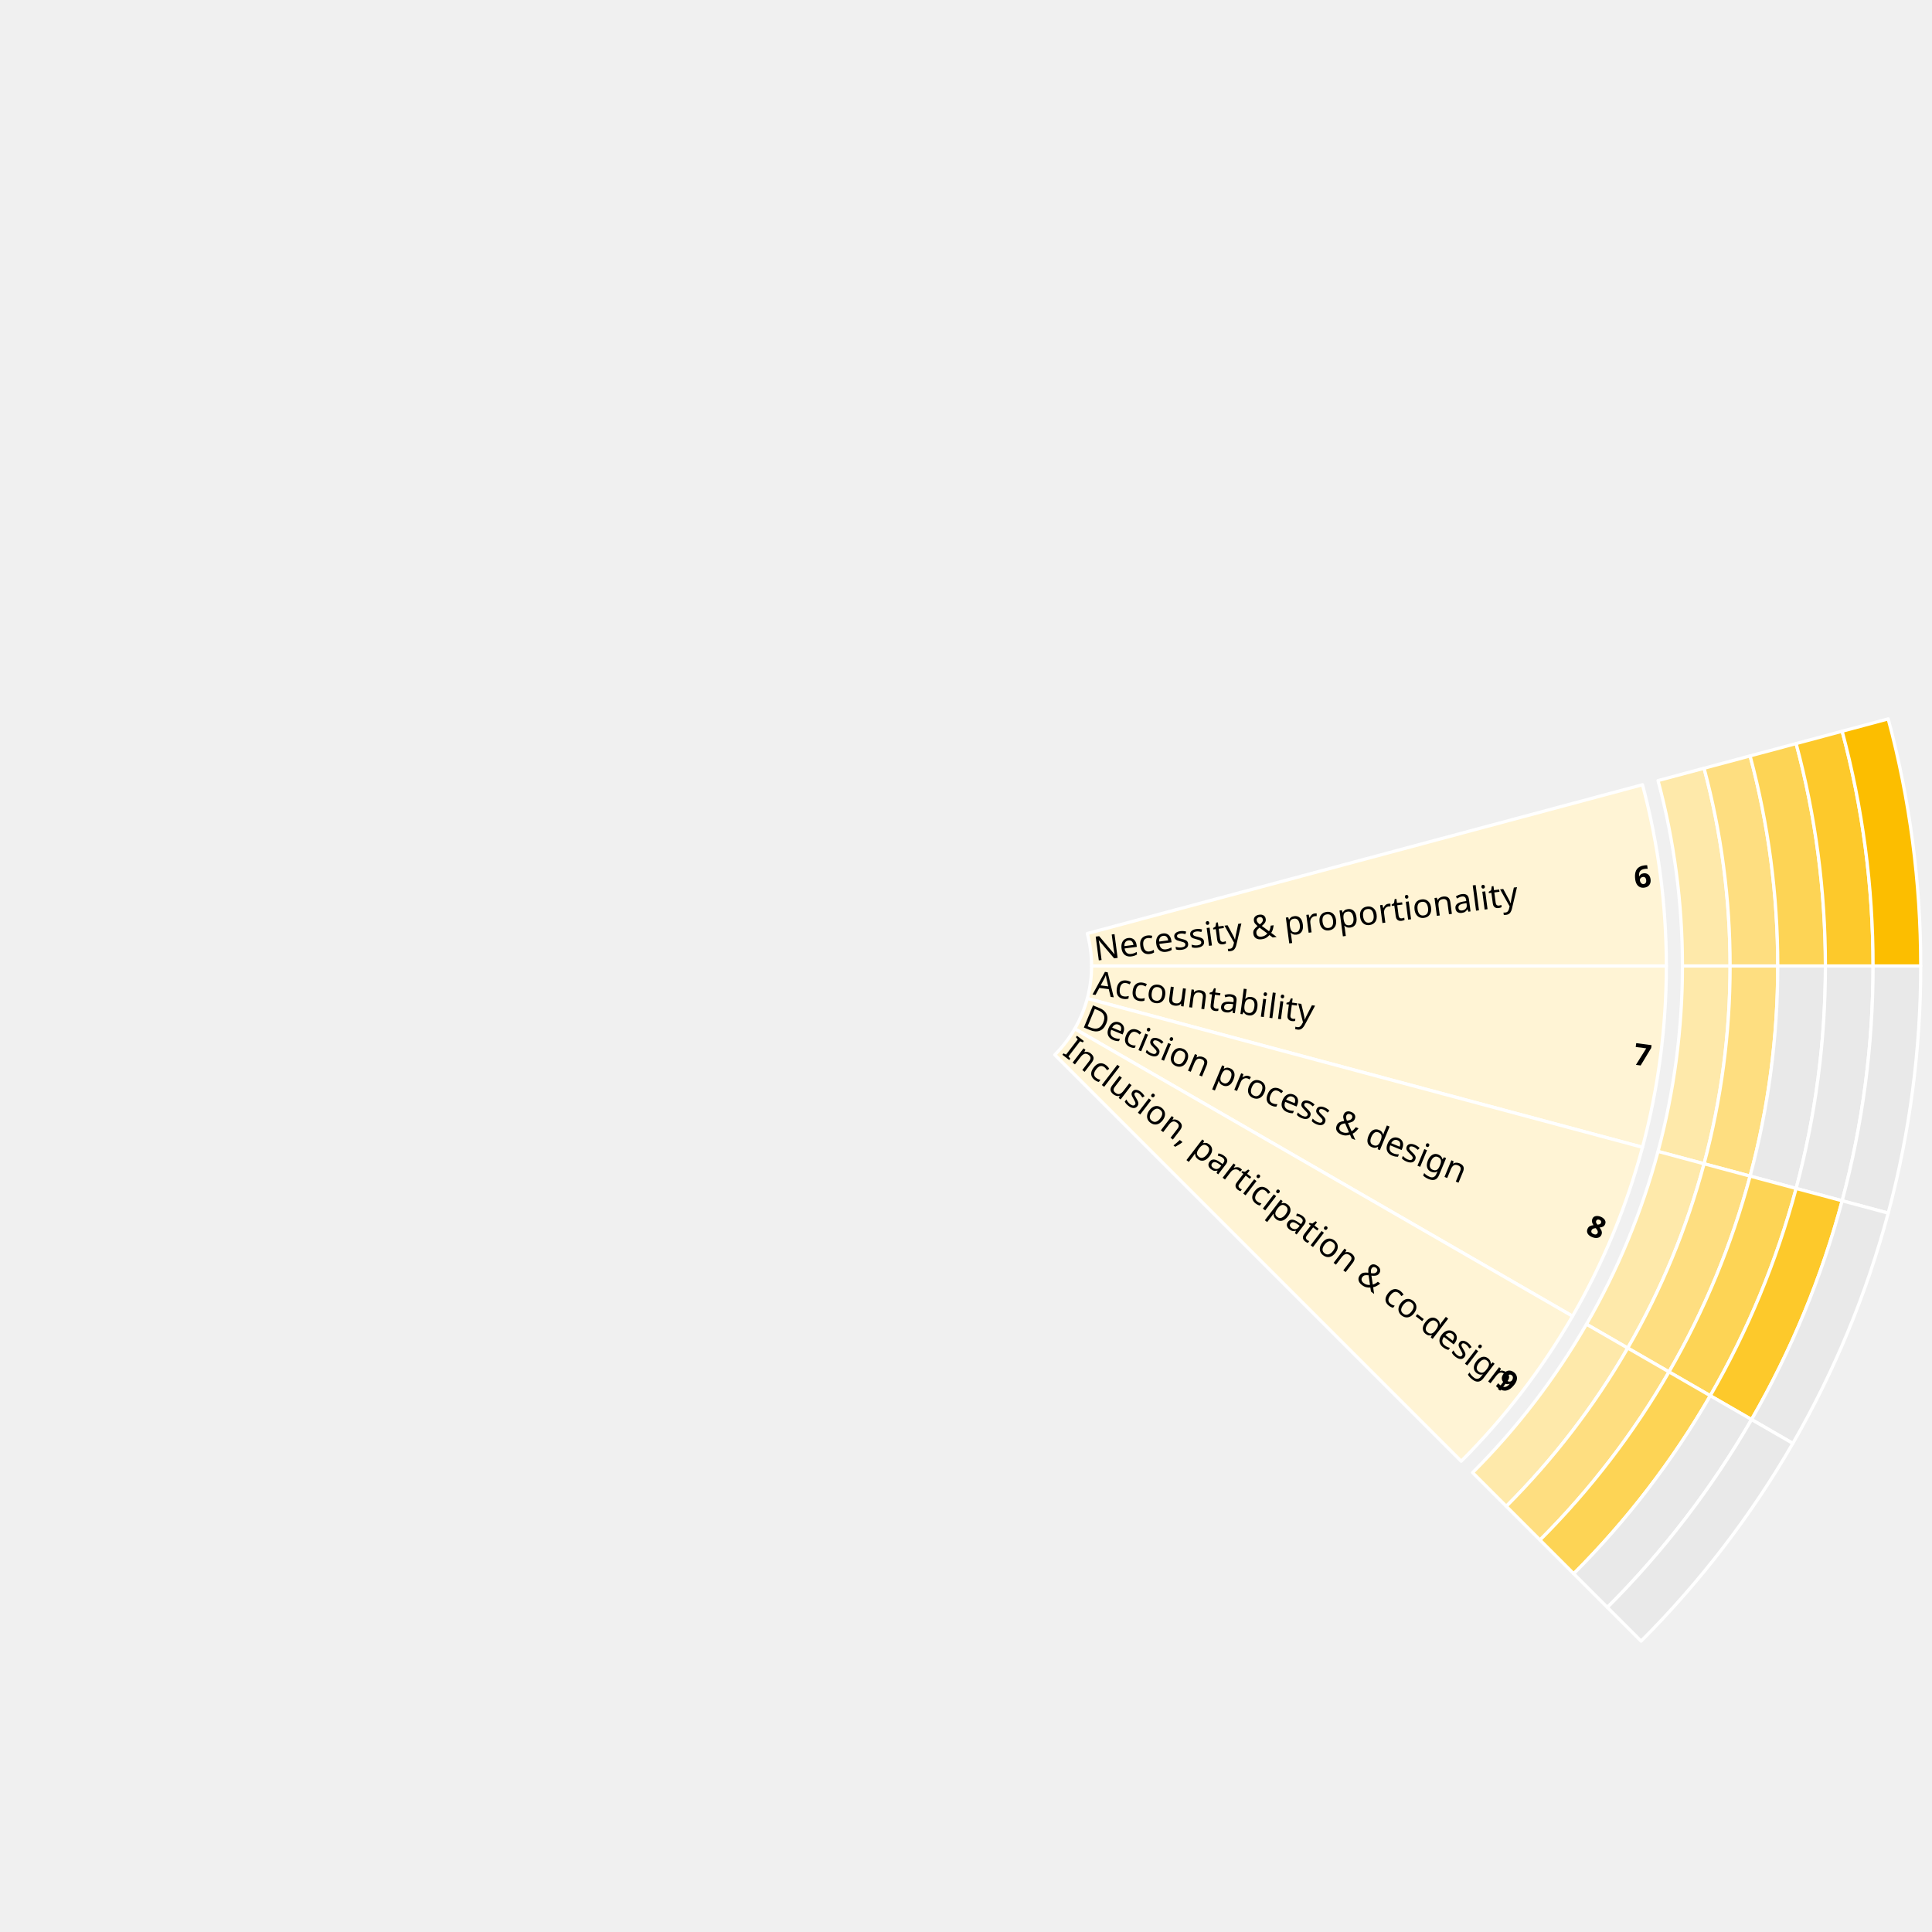
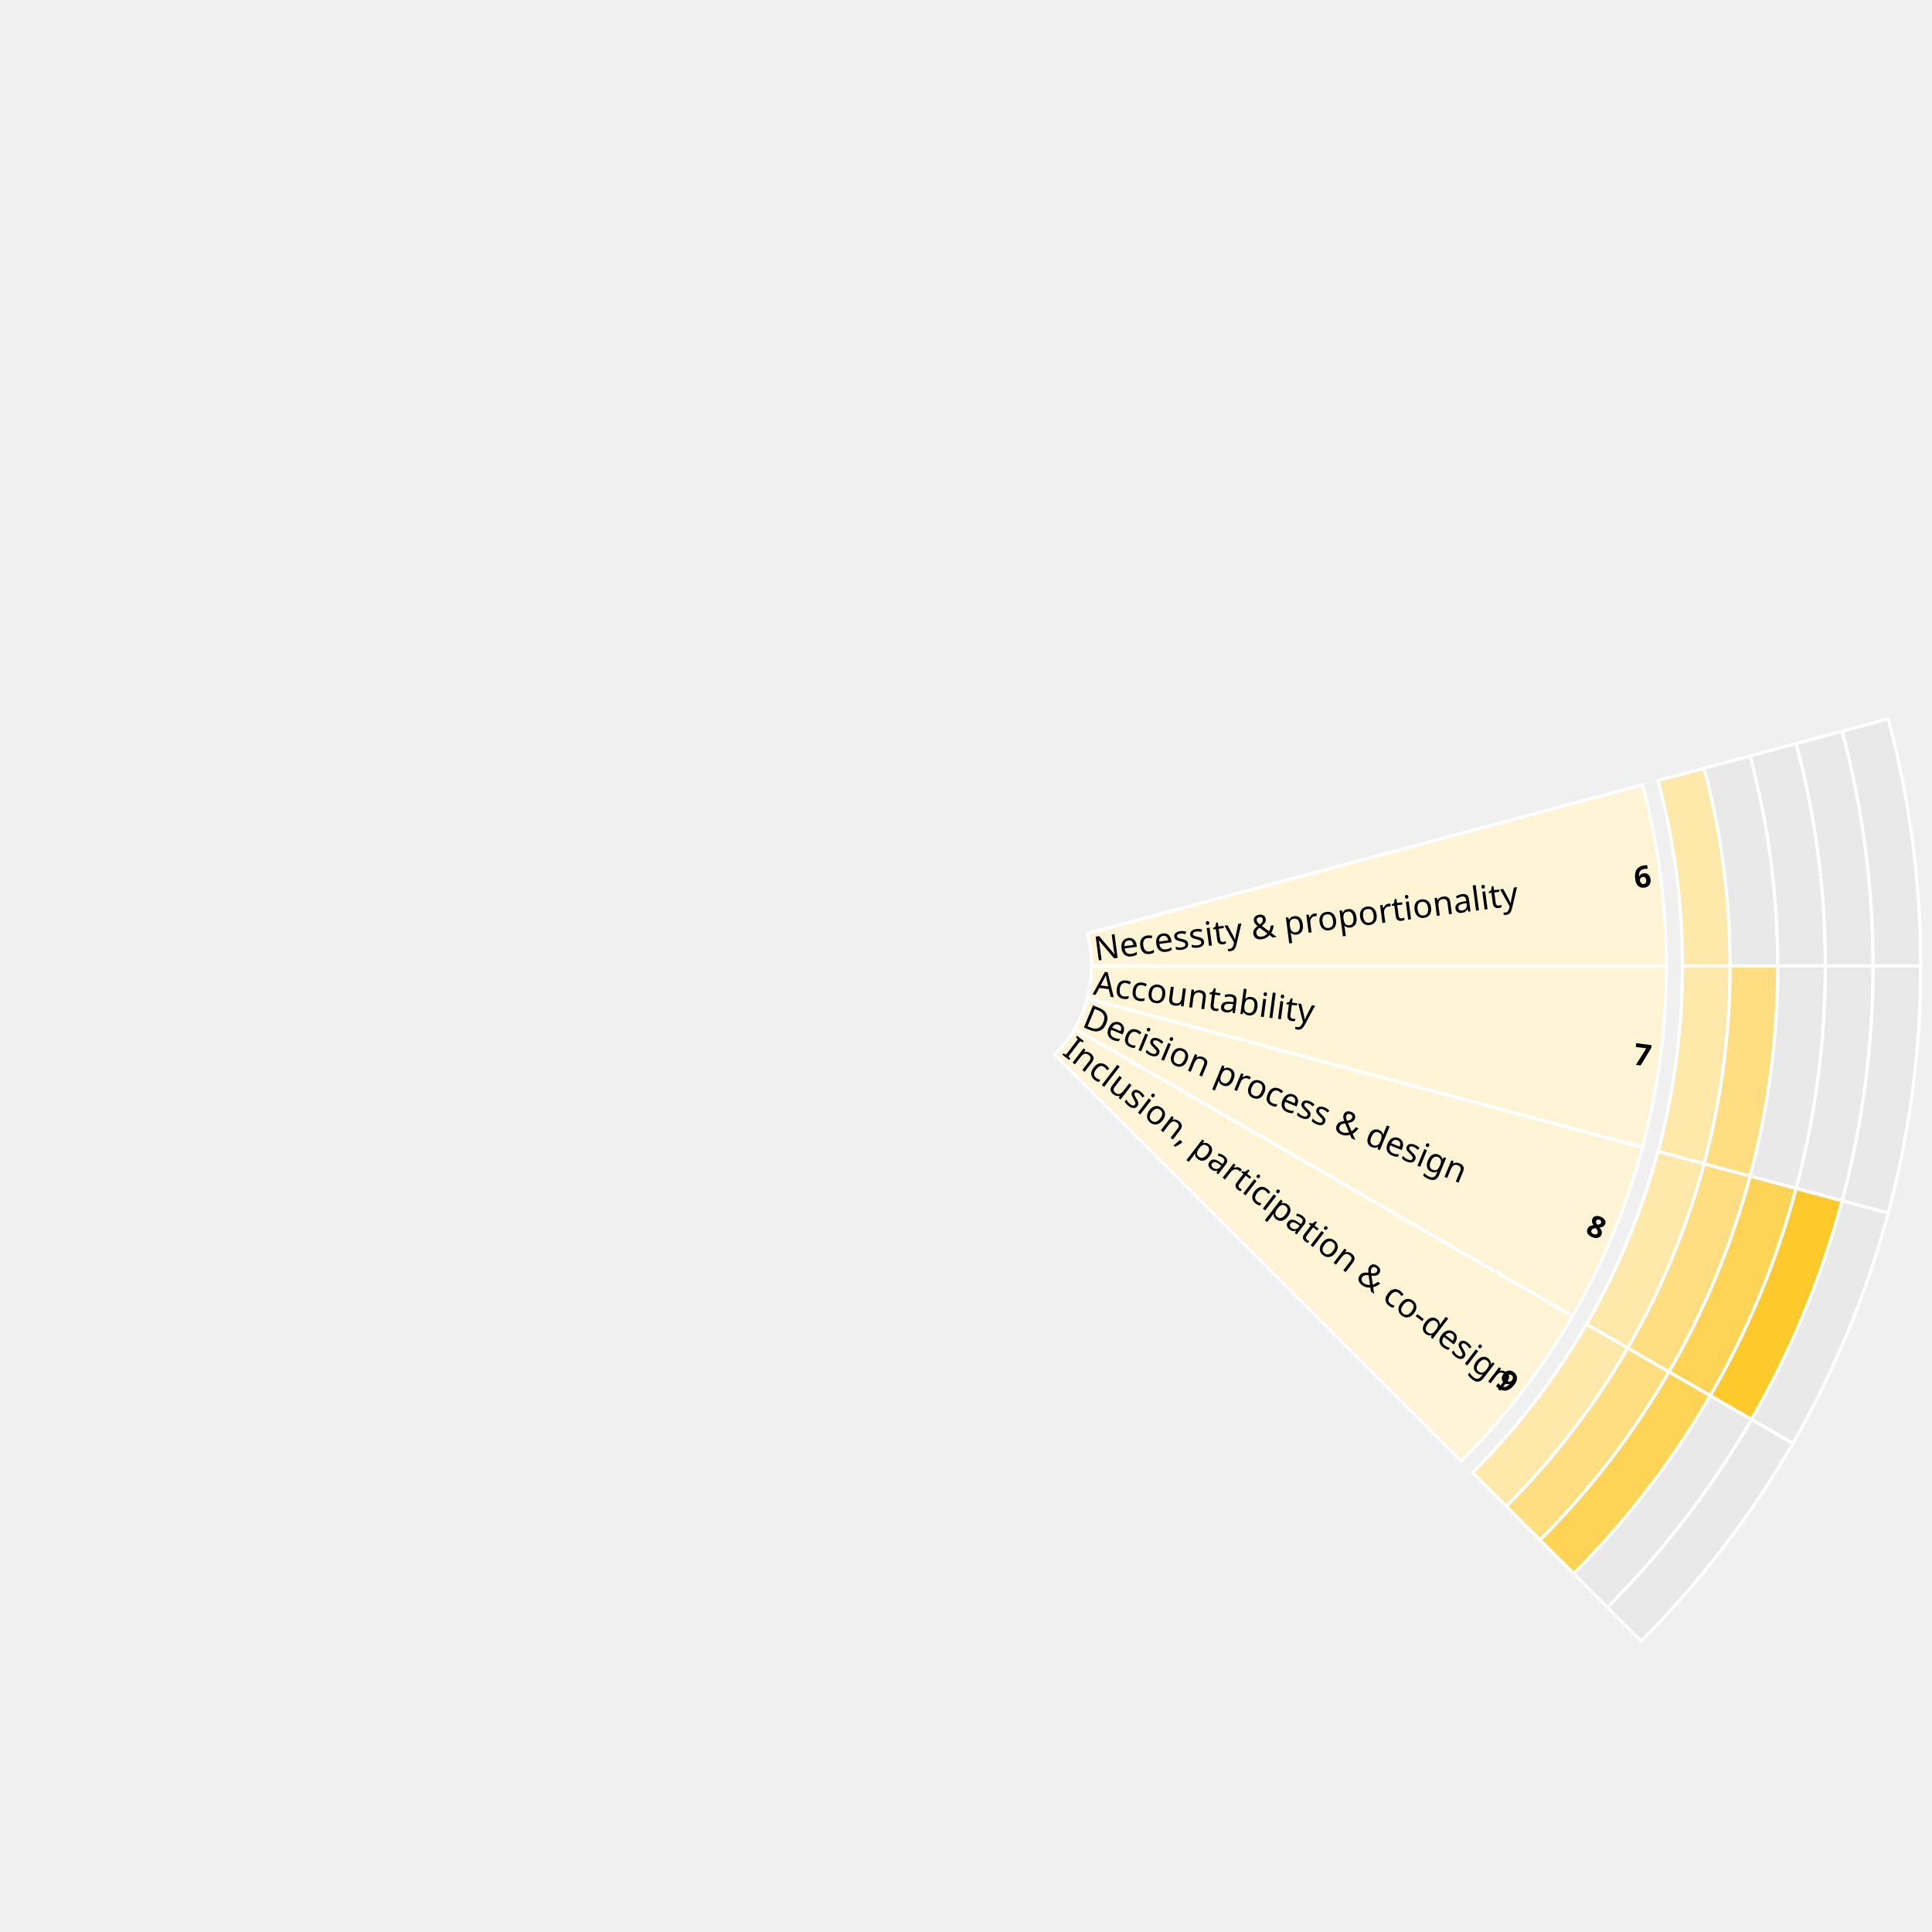
<svg xmlns="http://www.w3.org/2000/svg" xmlns:ns1="https://www.affinity.studio/" width="100%" height="100%" viewBox="40.157 272.634 2400 2400" version="1.1" xml:space="preserve" style="fill-rule:evenodd;clip-rule:evenodd;stroke-linecap:round;stroke-linejoin:round;stroke-miterlimit:1.5;">
  <g id="Diagram" ns1:id="Diagram">
    <g id="Governance" ns1:id="Governance">
      <g id="C06" ns1:id="06 Necessity &amp; proportionality">
        <path id="C06-wedge" ns1:id="Wedge" d="M2080.513,1247.461A870.000,870.000 0 0,1 2110.157,1472.634L1396.157,1472.634A156.000,156.000 0 0,0 1390.842,1432.258Z" style="fill:rgb(255,244,213);stroke:white;stroke-width:4px;" />
        <path id="C06-rating1" ns1:id="Rating 1" d="M2157.014,1226.963A949.200,949.200 0 0,1 2189.357,1472.634L2130.157,1472.634A890.000,890.000 0 0,0 2099.831,1242.285Z" style="fill:rgb(254,233,170);stroke:white;stroke-width:4px;" />
-         <path id="C06-rating2" ns1:id="Rating 2" d="M2214.197,1211.641A1008.400,1008.400 0 0,1 2248.557,1472.634L2189.357,1472.634A949.200,949.200 0 0,0 2157.014,1226.963Z" style="fill:rgb(254,222,128);stroke:white;stroke-width:4px;" />
-         <path id="C06-rating3" ns1:id="Rating 3" d="M2271.380,1196.319A1067.600,1067.600 0 0,1 2307.757,1472.634L2248.557,1472.634A1008.400,1008.400 0 0,0 2214.197,1211.641Z" style="fill:rgb(253,212,85);stroke:white;stroke-width:4px;" />
-         <path id="C06-rating4" ns1:id="Rating 4" d="M2328.563,1180.997A1126.800,1126.800 0 0,1 2366.957,1472.634L2307.757,1472.634A1067.600,1067.600 0 0,0 2271.380,1196.319Z" style="fill:rgb(253,201,43);stroke:white;stroke-width:4px;" />
-         <path id="C06-rating5" ns1:id="Rating 5" d="M2385.745,1165.675A1186.000,1186.000 0 0,1 2426.157,1472.634L2366.957,1472.634A1126.800,1126.800 0 0,0 2328.563,1180.997Z" style="fill:rgb(252,190,0);stroke:white;stroke-width:4px;" />
+         <path id="C06-rating2" ns1:id="Rating 2" d="M2214.197,1211.641A1008.400,1008.400 0 0,1 2248.557,1472.634L2189.357,1472.634A949.200,949.200 0 0,0 2157.014,1226.963Z" style="fill:rgb(233,233,233);stroke:white;stroke-width:4px;" />
+         <path id="C06-rating3" ns1:id="Rating 3" d="M2271.380,1196.319A1067.600,1067.600 0 0,1 2307.757,1472.634L2248.557,1472.634A1008.400,1008.400 0 0,0 2214.197,1211.641Z" style="fill:rgb(233,233,233);stroke:white;stroke-width:4px;" />
+         <path id="C06-rating4" ns1:id="Rating 4" d="M2328.563,1180.997A1126.800,1126.800 0 0,1 2366.957,1472.634L2307.757,1472.634A1067.600,1067.600 0 0,0 2271.380,1196.319Z" style="fill:rgb(233,233,233);stroke:white;stroke-width:4px;" />
+         <path id="C06-rating5" ns1:id="Rating 5" d="M2385.745,1165.675A1186.000,1186.000 0 0,1 2426.157,1472.634L2366.957,1472.634A1126.800,1126.800 0 0,0 2328.563,1180.997Z" style="fill:rgb(233,233,233);stroke:white;stroke-width:4px;" />
        <text id="C06-number" ns1:id="Number" transform="matrix(0.991445,-0.130526,0.130526,0.991445,29.49366,-1311.721)" x="1673.817px" y="2931.684px" style="font-family:'PTSans-Bold', 'PT Sans', sans-serif;font-weight:700;font-size:37.5px;">6</text>
        <text id="C06-label" ns1:id="Label" transform="matrix(0.991445,-0.130526,0.130526,0.991445,-625.5312,-1225.486)" x="1658.000px" y="2933.142px" style="font-family:'PTSans-Regular', 'PT Sans', sans-serif;font-size:41.667px;">Necessity &amp; proportionality</text>
      </g>
      <g id="C07" ns1:id="07 Accountability">
        <path id="C07-wedge" ns1:id="Wedge" d="M2110.157,1472.634A870.000,870.000 0 0,1 2080.513,1697.806L1390.842,1513.010A156.000,156.000 0 0,0 1396.157,1472.634Z" style="fill:rgb(255,244,213);stroke:white;stroke-width:4px;" />
        <path id="C07-rating1" ns1:id="Rating 1" d="M2189.357,1472.634A949.200,949.200 0 0,1 2157.014,1718.305L2099.831,1702.983A890.000,890.000 0 0,0 2130.157,1472.634Z" style="fill:rgb(254,233,170);stroke:white;stroke-width:4px;" />
        <path id="C07-rating2" ns1:id="Rating 2" d="M2248.557,1472.634A1008.400,1008.400 0 0,1 2214.197,1733.627L2157.014,1718.305A949.200,949.200 0 0,0 2189.357,1472.634Z" style="fill:rgb(254,222,128);stroke:white;stroke-width:4px;" />
        <path id="C07-rating3" ns1:id="Rating 3" d="M2307.757,1472.634A1067.600,1067.600 0 0,1 2271.380,1748.949L2214.197,1733.627A1008.400,1008.400 0 0,0 2248.557,1472.634Z" style="fill:rgb(233,233,233);stroke:white;stroke-width:4px;" />
        <path id="C07-rating4" ns1:id="Rating 4" d="M2366.957,1472.634A1126.800,1126.800 0 0,1 2328.563,1764.271L2271.380,1748.949A1067.600,1067.600 0 0,0 2307.757,1472.634Z" style="fill:rgb(233,233,233);stroke:white;stroke-width:4px;" />
        <path id="C07-rating5" ns1:id="Rating 5" d="M2426.157,1472.634A1186.000,1186.000 0 0,1 2385.745,1779.593L2328.563,1764.271A1126.800,1126.800 0 0,0 2366.957,1472.634Z" style="fill:rgb(233,233,233);stroke:white;stroke-width:4px;" />
        <text id="C07-number" ns1:id="Number" transform="matrix(0.991445,0.130526,-0.130526,0.991445,791.3902,-1530.189)" x="1673.817px" y="2931.684px" style="font-family:'PTSans-Bold', 'PT Sans', sans-serif;font-weight:700;font-size:37.5px;">7</text>
        <text id="C07-label" ns1:id="Label" transform="matrix(0.991445,0.130526,-0.130526,0.991445,136.3653,-1616.425)" x="1658.000px" y="2933.142px" style="font-family:'PTSans-Regular', 'PT Sans', sans-serif;font-size:41.667px;">Accountability</text>
      </g>
      <g id="C08" ns1:id="08 Decision process &amp; design">
        <path id="C08-wedge" ns1:id="Wedge" d="M2080.513,1697.806A870.000,870.000 0 0,1 1993.599,1907.634L1375.257,1550.634A156.000,156.000 0 0,0 1390.842,1513.010Z" style="fill:rgb(255,244,213);stroke:white;stroke-width:4px;" />
        <path id="C08-rating1" ns1:id="Rating 1" d="M2157.014,1718.305A949.200,949.200 0 0,1 2062.189,1947.234L2010.920,1917.634A890.000,890.000 0 0,0 2099.831,1702.983Z" style="fill:rgb(254,233,170);stroke:white;stroke-width:4px;" />
        <path id="C08-rating2" ns1:id="Rating 2" d="M2214.197,1733.627A1008.400,1008.400 0 0,1 2113.457,1976.834L2062.189,1947.234A949.200,949.200 0 0,0 2157.014,1718.305Z" style="fill:rgb(254,222,128);stroke:white;stroke-width:4px;" />
        <path id="C08-rating3" ns1:id="Rating 3" d="M2271.380,1748.949A1067.600,1067.600 0 0,1 2164.726,2006.434L2113.457,1976.834A1008.400,1008.400 0 0,0 2214.197,1733.627Z" style="fill:rgb(253,212,85);stroke:white;stroke-width:4px;" />
        <path id="C08-rating4" ns1:id="Rating 4" d="M2328.563,1764.271A1126.800,1126.800 0 0,1 2215.995,2036.034L2164.726,2006.434A1067.600,1067.600 0 0,0 2271.380,1748.949Z" style="fill:rgb(253,201,43);stroke:white;stroke-width:4px;" />
        <path id="C08-rating5" ns1:id="Rating 5" d="M2385.745,1779.593A1186.000,1186.000 0 0,1 2267.264,2065.634L2215.995,2036.034A1126.800,1126.800 0 0,0 2328.563,1764.271Z" style="fill:rgb(233,233,233);stroke:white;stroke-width:4px;" />
        <text id="C08-number" ns1:id="Number" transform="matrix(0.92388,0.382683,-0.382683,0.92388,1583.869,-1544.02)" x="1673.817px" y="2931.684px" style="font-family:'PTSans-Bold', 'PT Sans', sans-serif;font-weight:700;font-size:37.5px;">8</text>
        <text id="C08-label" ns1:id="Label" transform="matrix(0.92388,0.382683,-0.382683,0.92388,973.4834,-1796.85)" x="1658.000px" y="2933.142px" style="font-family:'PTSans-Regular', 'PT Sans', sans-serif;font-size:41.667px;">Decision process &amp; design</text>
      </g>
      <g id="C09" ns1:id="09 Inclusion, participation &amp; co-design">
        <path id="C09-wedge" ns1:id="Wedge" d="M1993.599,1907.634A870.000,870.000 0 0,1 1855.340,2087.817L1350.466,1582.943A156.000,156.000 0 0,0 1375.257,1550.634Z" style="fill:rgb(255,244,213);stroke:white;stroke-width:4px;" />
        <path id="C09-rating1" ns1:id="Rating 1" d="M2062.189,1947.234A949.200,949.200 0 0,1 1911.343,2143.820L1869.482,2101.959A890.000,890.000 0 0,0 2010.920,1917.634Z" style="fill:rgb(254,233,170);stroke:white;stroke-width:4px;" />
        <path id="C09-rating2" ns1:id="Rating 2" d="M2113.457,1976.834A1008.400,1008.400 0 0,1 1953.204,2185.680L1911.343,2143.820A949.200,949.200 0 0,0 2062.189,1947.234Z" style="fill:rgb(254,222,128);stroke:white;stroke-width:4px;" />
        <path id="C09-rating3" ns1:id="Rating 3" d="M2164.726,2006.434A1067.600,1067.600 0 0,1 1995.065,2227.541L1953.204,2185.680A1008.400,1008.400 0 0,0 2113.457,1976.834Z" style="fill:rgb(253,212,85);stroke:white;stroke-width:4px;" />
        <path id="C09-rating4" ns1:id="Rating 4" d="M2215.995,2036.034A1126.800,1126.800 0 0,1 2036.925,2269.402L1995.065,2227.541A1067.600,1067.600 0 0,0 2164.726,2006.434Z" style="fill:rgb(233,233,233);stroke:white;stroke-width:4px;" />
        <path id="C09-rating5" ns1:id="Rating 5" d="M2267.264,2065.634A1186.000,1186.000 0 0,1 2078.786,2311.263L2036.925,2269.402A1126.800,1126.800 0 0,0 2215.995,2036.034Z" style="fill:rgb(233,233,233);stroke:white;stroke-width:4px;" />
        <text id="C09-number" ns1:id="Number" transform="matrix(0.793354,0.608761,-0.608761,0.793354,2352.925,-1352.271)" x="1673.817px" y="2931.684px" style="font-family:'PTSans-Bold', 'PT Sans', sans-serif;font-weight:700;font-size:37.5px;">9</text>
        <text id="C09-label" ns1:id="Label" transform="matrix(0.793354,0.608761,-0.608761,0.793354,1828.775,-1754.465)" x="1658.000px" y="2933.142px" style="font-family:'PTSans-Regular', 'PT Sans', sans-serif;font-size:41.667px;">Inclusion, participation &amp; co-design</text>
      </g>
    </g>
  </g>
</svg>
